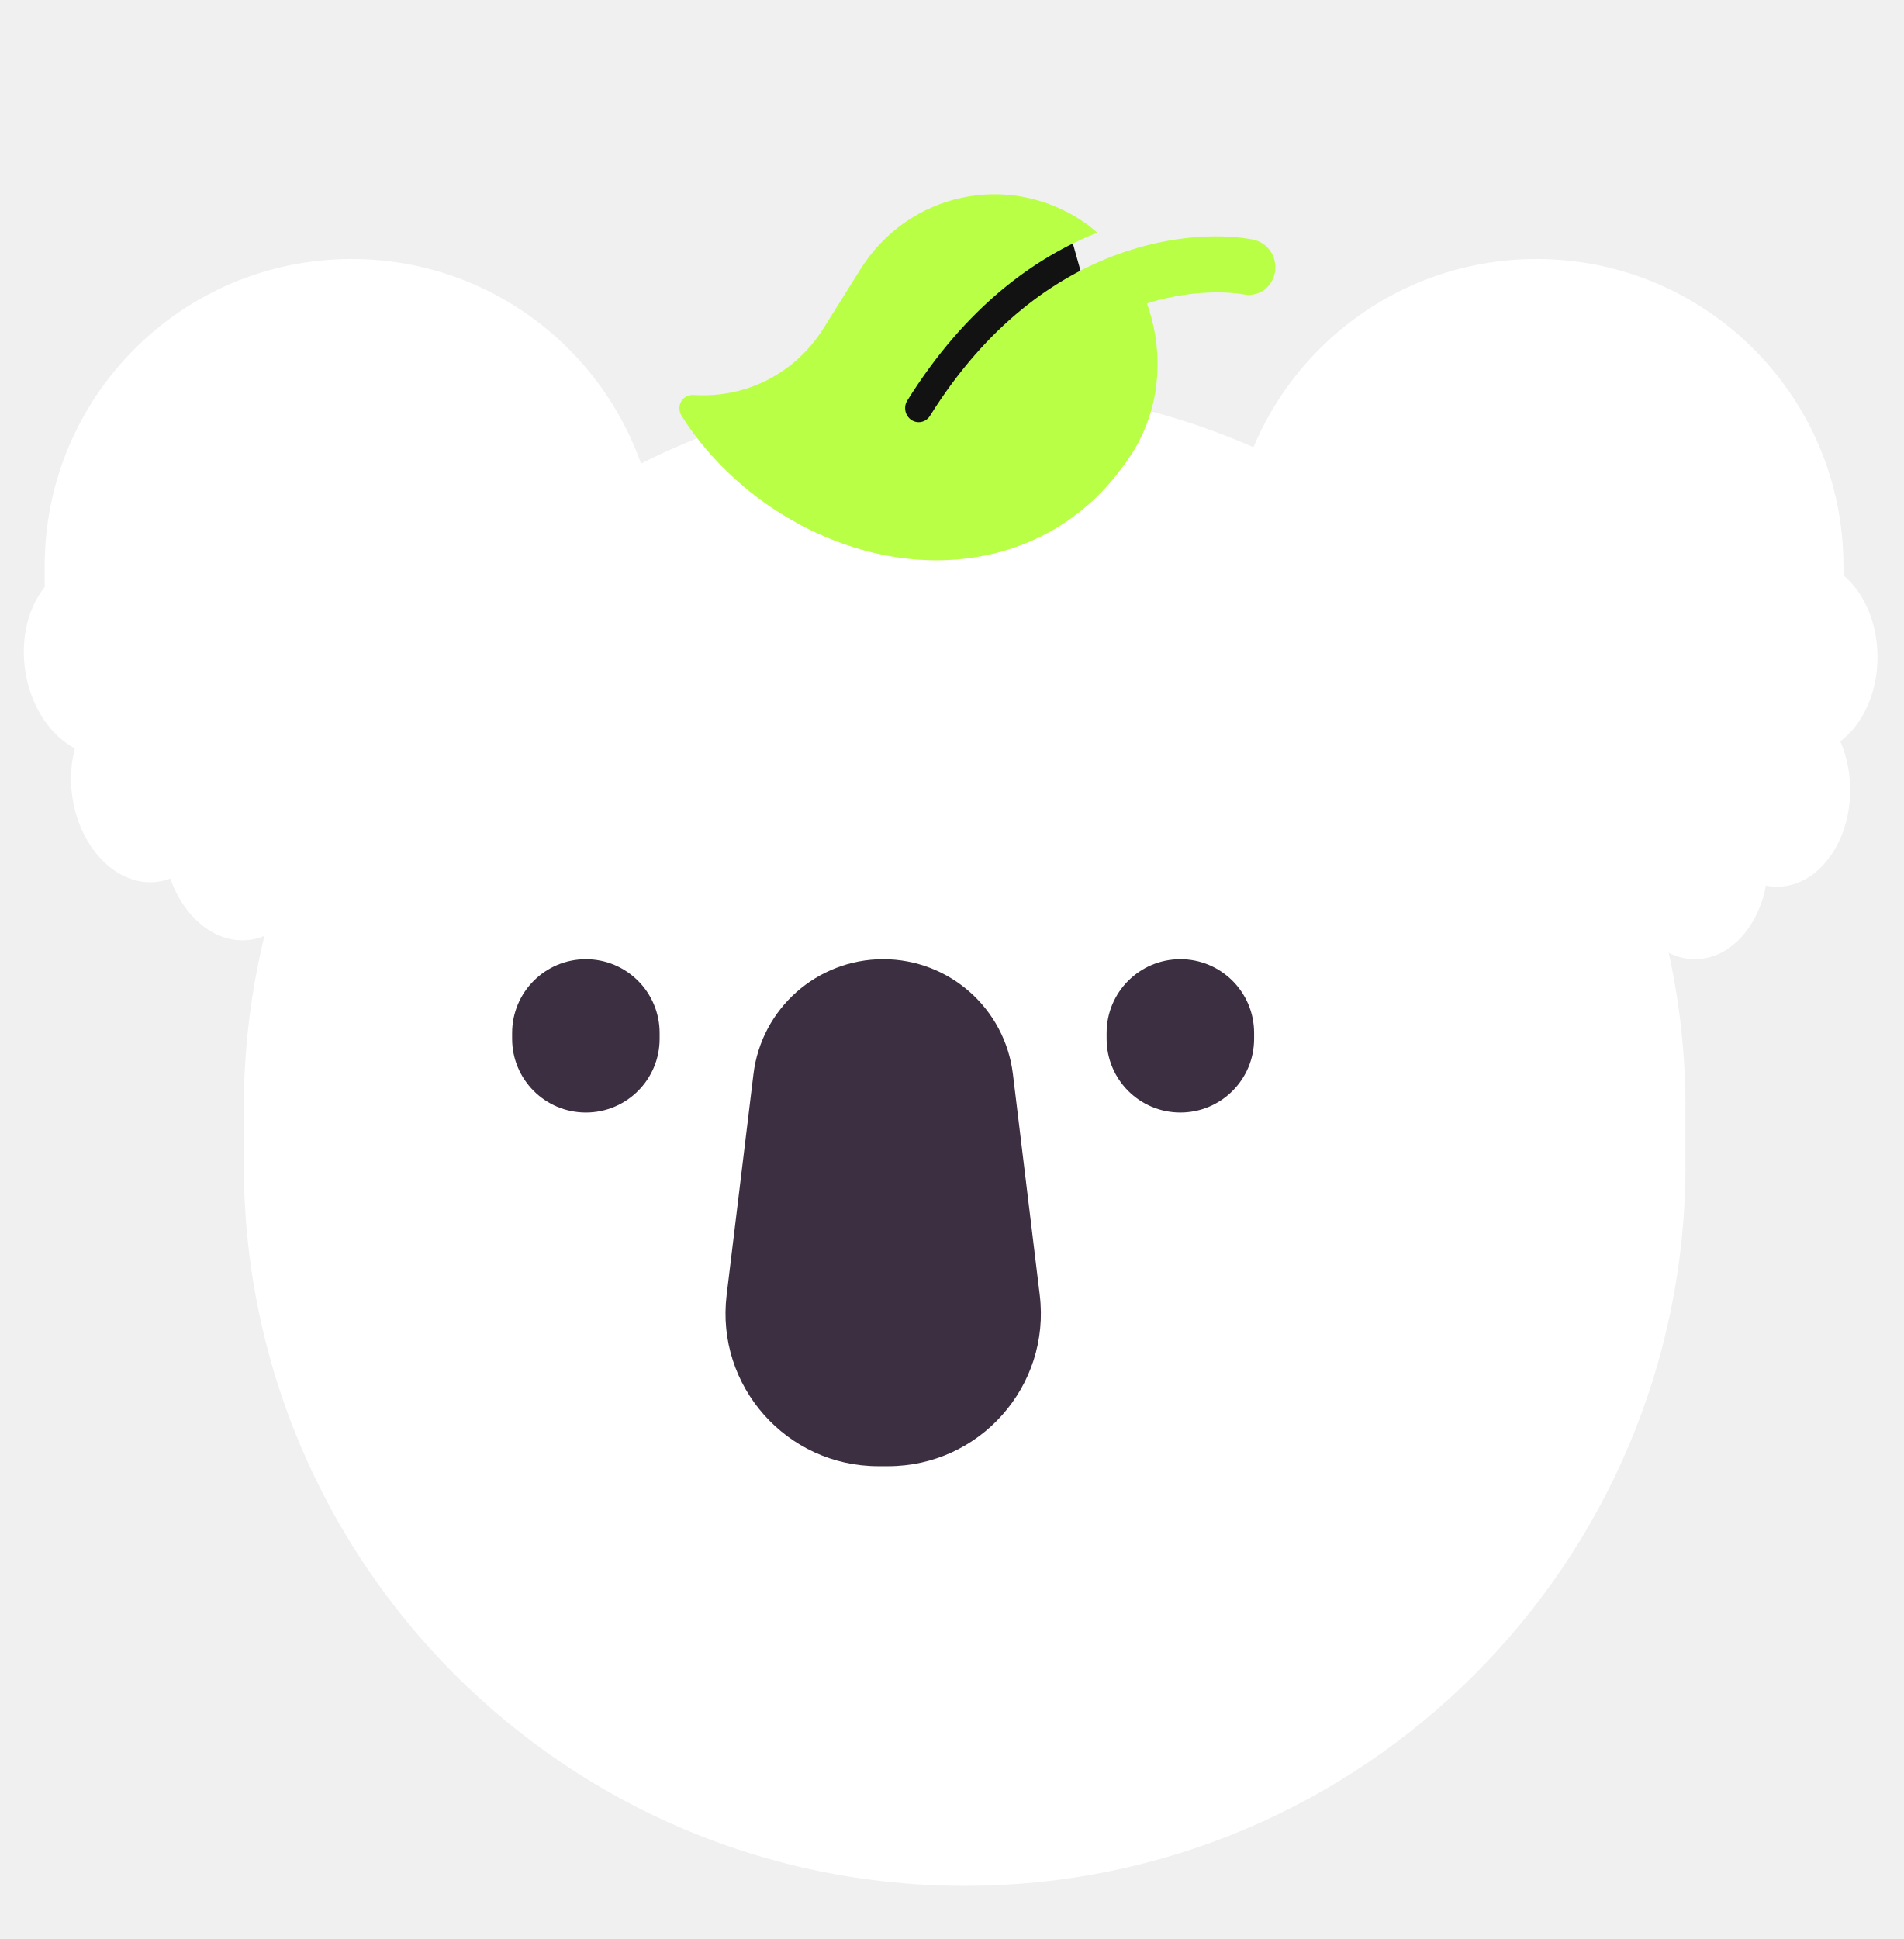
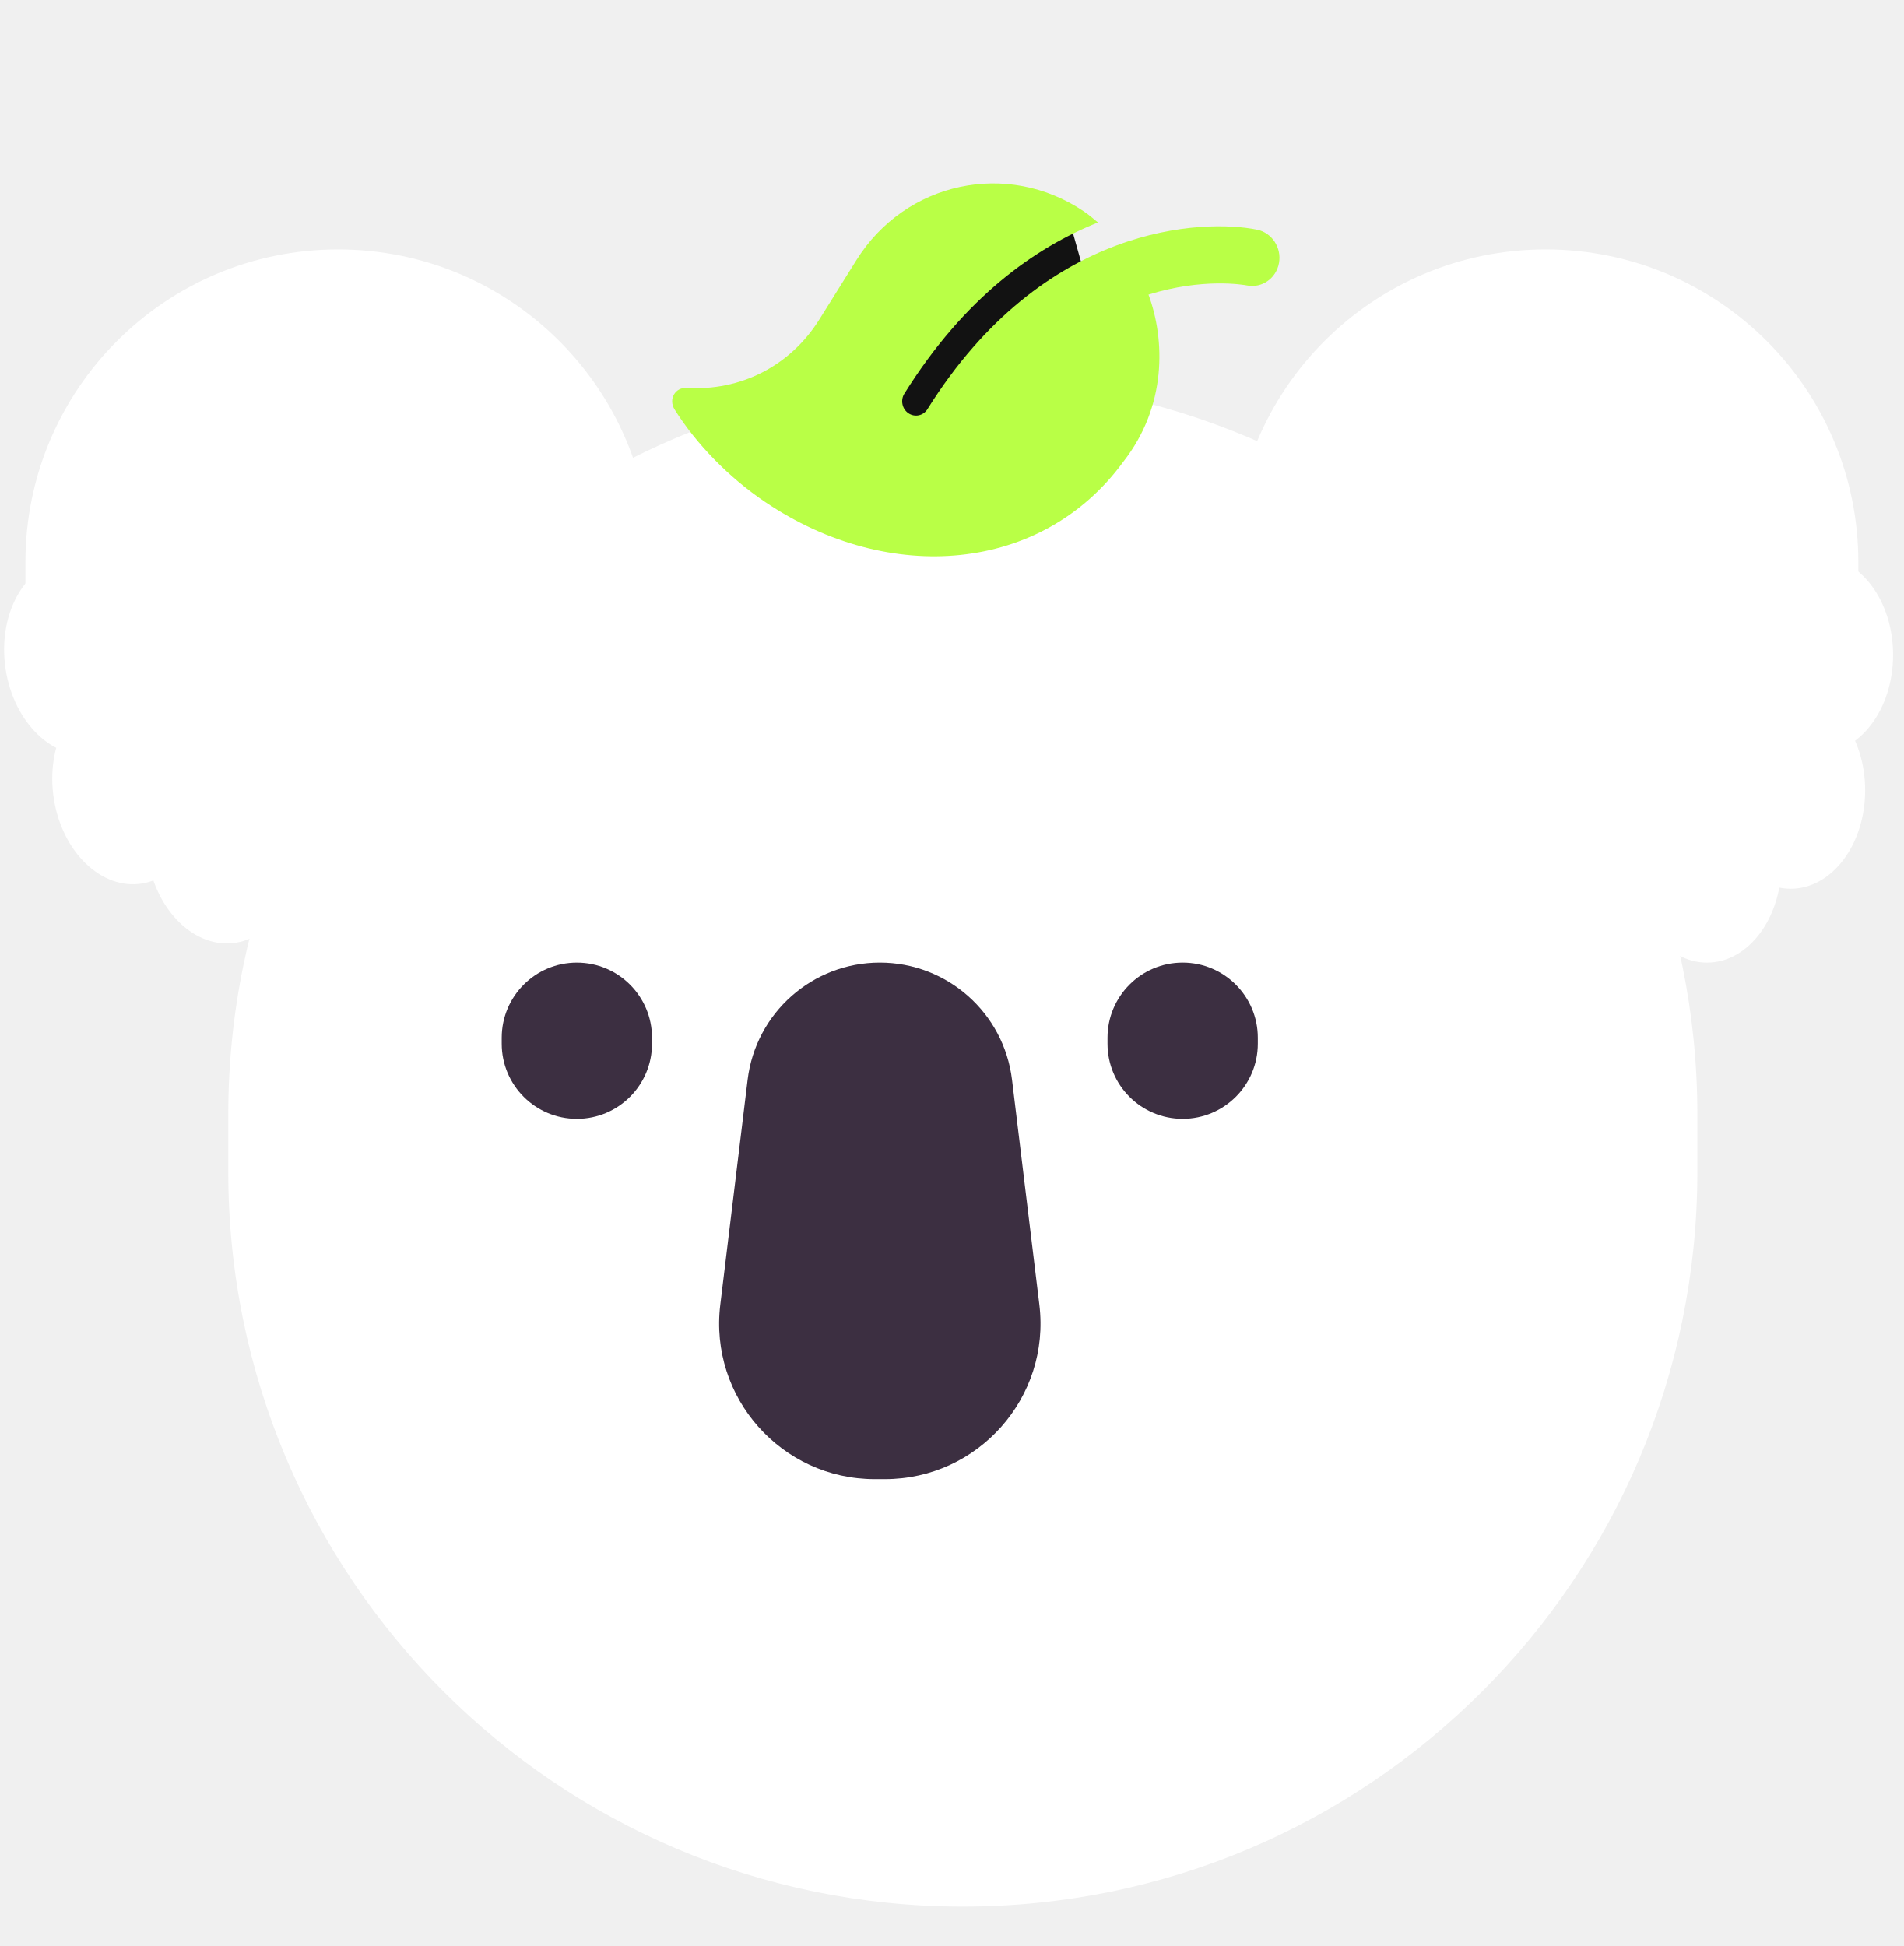
- <svg xmlns="http://www.w3.org/2000/svg" width="54" height="55" viewBox="0 0 54 55" fill="none">
-   <path d="M6.916 31.424C6.916 20.131 16.071 10.977 27.363 10.977V10.977C38.656 10.977 47.811 20.131 47.811 31.424V33.045C47.811 44.338 38.656 53.492 27.363 53.492V53.492C16.071 53.492 6.916 44.338 6.916 33.045V31.424Z" fill="white" />
-   <rect x="34.881" y="7.347" width="17.411" height="18.101" rx="8.706" fill="white" />
-   <rect x="1.268" y="7.347" width="17.411" height="18.101" rx="8.706" fill="white" />
-   <ellipse cx="51.185" cy="18.638" rx="2.073" ry="2.743" fill="white" />
-   <ellipse cx="50.409" cy="22.409" rx="2.073" ry="2.743" fill="white" />
-   <ellipse cx="48.078" cy="24.465" rx="2.073" ry="2.743" fill="white" />
-   <ellipse rx="2.075" ry="2.74" transform="matrix(-0.986465 0.16397 0.151997 0.988381 2.76525 18.6993)" fill="white" />
-   <ellipse rx="2.075" ry="2.74" transform="matrix(-0.986465 0.16397 0.151997 0.988381 4.10411 22.2957)" fill="white" />
-   <ellipse rx="2.075" ry="2.74" transform="matrix(-0.986465 0.16397 0.151997 0.988381 6.71935 23.9439)" fill="white" />
-   <path d="M31.391 29.465C31.391 30.621 32.327 31.557 33.483 31.557V31.557C34.638 31.557 35.575 30.621 35.575 29.465V29.299C35.575 28.144 34.638 27.207 33.483 27.207V27.207C32.327 27.207 31.391 28.144 31.391 29.299V29.465Z" fill="#3C2F41" />
-   <rect width="4.184" height="4.35" rx="2.092" transform="matrix(1 0 0 -1 14.5273 31.5574)" fill="#3C2F41" />
-   <path d="M21.373 30.467C21.599 28.606 23.179 27.207 25.053 27.207V27.207C26.928 27.207 28.507 28.606 28.733 30.467L29.494 36.734C29.808 39.316 27.793 41.59 25.192 41.59H24.914C22.314 41.59 20.299 39.316 20.612 36.734L21.373 30.467Z" fill="#3C2F41" />
-   <path d="M25.146 10.623L30.338 6.567L31 8.921L30.338 10.986L25.391 12.797L25.146 10.623Z" fill="#121212" />
-   <path d="M19.34 11.804C19.161 11.519 19.357 11.182 19.681 11.204C21.163 11.295 22.553 10.605 23.37 9.297L24.401 7.647C25.767 5.459 28.603 4.851 30.733 6.289C30.874 6.384 30.998 6.491 31.125 6.598C29.385 7.294 27.419 8.668 25.736 11.363C25.622 11.545 25.674 11.791 25.851 11.911C26.028 12.03 26.265 11.979 26.379 11.797C29.618 6.61 34.088 6.5 35.555 6.798C35.968 6.883 36.241 7.296 36.166 7.724C36.091 8.154 35.693 8.431 35.279 8.351C35.188 8.334 34.048 8.133 32.533 8.606C32.997 9.87 33.045 11.71 31.83 13.262C29.578 16.347 25.325 16.718 21.861 14.38C20.853 13.699 19.947 12.771 19.34 11.804V11.804Z" fill="#B9FF46" />
+ <svg xmlns="http://www.w3.org/2000/svg" width="45" height="46" viewBox="0 0 45 46" fill="none">
+   <path d="M5.396 26.339C5.396 16.75 13.17 8.977 22.759 8.977V8.977C32.348 8.977 40.122 16.75 40.122 26.339V27.705C40.122 37.294 32.348 45.068 22.759 45.068V45.068C13.17 45.068 5.396 37.294 5.396 27.705V26.339Z" fill="white" />
+   <rect x="29.143" y="5.896" width="14.784" height="15.366" rx="7.392" fill="white" />
+   <rect x="0.601" y="5.896" width="14.784" height="15.366" rx="7.392" fill="white" />
+   <ellipse cx="42.988" cy="15.48" rx="1.76" ry="2.328" fill="white" />
+   <ellipse cx="42.328" cy="18.681" rx="1.76" ry="2.328" fill="white" />
+   <ellipse cx="40.349" cy="20.427" rx="1.76" ry="2.328" fill="white" />
+   <ellipse rx="1.762" ry="2.326" transform="matrix(-0.986474 0.163921 0.152043 0.988374 1.87153 15.5321)" fill="white" />
+   <ellipse rx="1.762" ry="2.326" transform="matrix(-0.986473 0.163921 0.152043 0.988374 3.00922 18.5853)" fill="white" />
+   <ellipse rx="1.762" ry="2.326" transform="matrix(-0.986474 0.163921 0.152043 0.988374 5.22992 19.9843)" fill="white" />
+   <path d="M26.179 24.671C26.179 25.652 26.974 26.447 27.955 26.447V26.447C28.936 26.447 29.732 25.652 29.732 24.671V24.531C29.732 23.55 28.936 22.754 27.955 22.754V22.754C26.974 22.754 26.179 23.55 26.179 24.531V24.671Z" fill="#3C2F41" />
+   <rect width="3.553" height="3.693" rx="1.777" transform="matrix(1 0 0 -1 11.8594 26.4473)" fill="#3C2F41" />
+   <path d="M17.672 25.523C17.864 23.942 19.206 22.754 20.797 22.754V22.754C22.389 22.754 23.73 23.942 23.922 25.523L24.568 30.842C24.834 33.033 23.124 34.964 20.916 34.964H20.678C18.47 34.964 16.76 33.033 17.026 30.842L17.672 25.523Z" fill="#3C2F41" />
+   <path d="M20.876 8.677L25.284 5.233L25.847 7.231L25.284 8.984L21.084 10.521L20.876 8.677Z" fill="#121212" />
+   <path d="M15.946 9.679C15.794 9.437 15.96 9.151 16.235 9.169C17.494 9.247 18.674 8.661 19.368 7.551L20.243 6.15C21.403 4.293 23.811 3.777 25.62 4.997C25.739 5.077 25.845 5.169 25.953 5.259C24.475 5.851 22.806 7.017 21.377 9.305C21.28 9.459 21.324 9.668 21.474 9.769C21.625 9.87 21.826 9.827 21.922 9.673C24.673 5.27 28.469 5.176 29.715 5.429C30.065 5.502 30.297 5.852 30.233 6.215C30.169 6.58 29.831 6.815 29.48 6.748C29.403 6.733 28.435 6.563 27.148 6.964C27.543 8.037 27.583 9.599 26.551 10.917C24.639 13.536 21.028 13.85 18.087 11.866C17.23 11.288 16.461 10.5 15.946 9.679V9.679Z" fill="#B9FF46" />
</svg>
